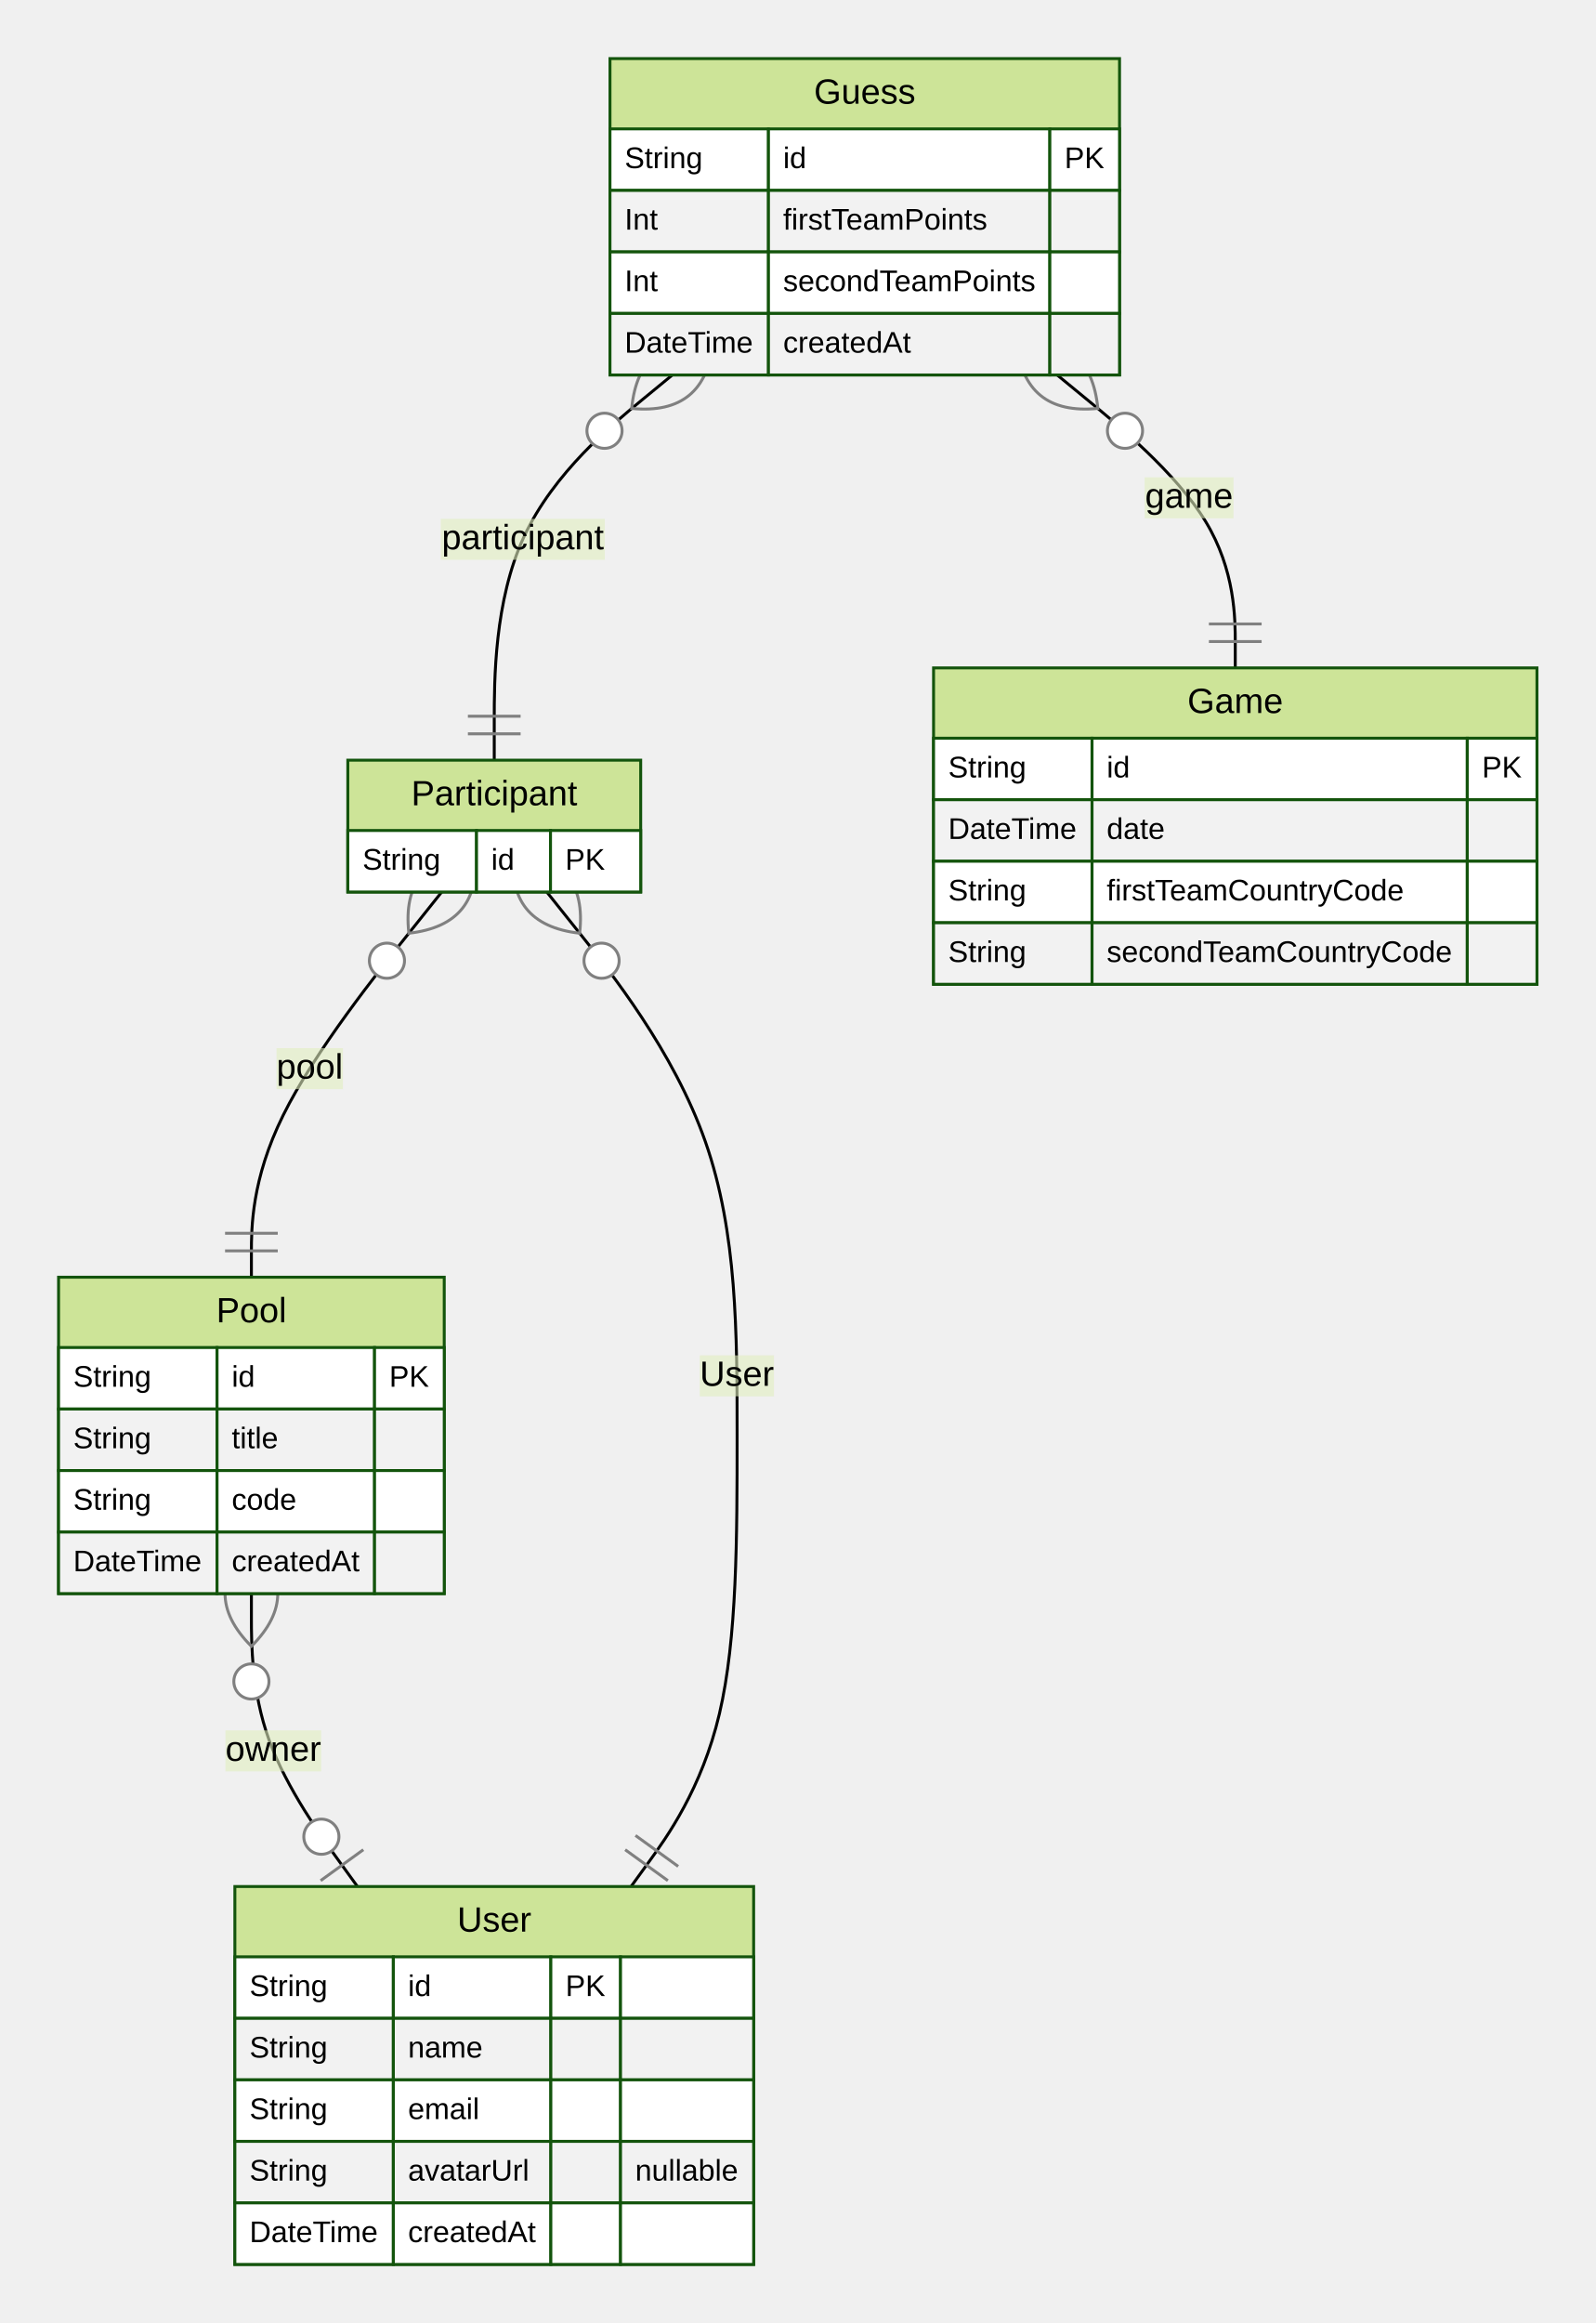
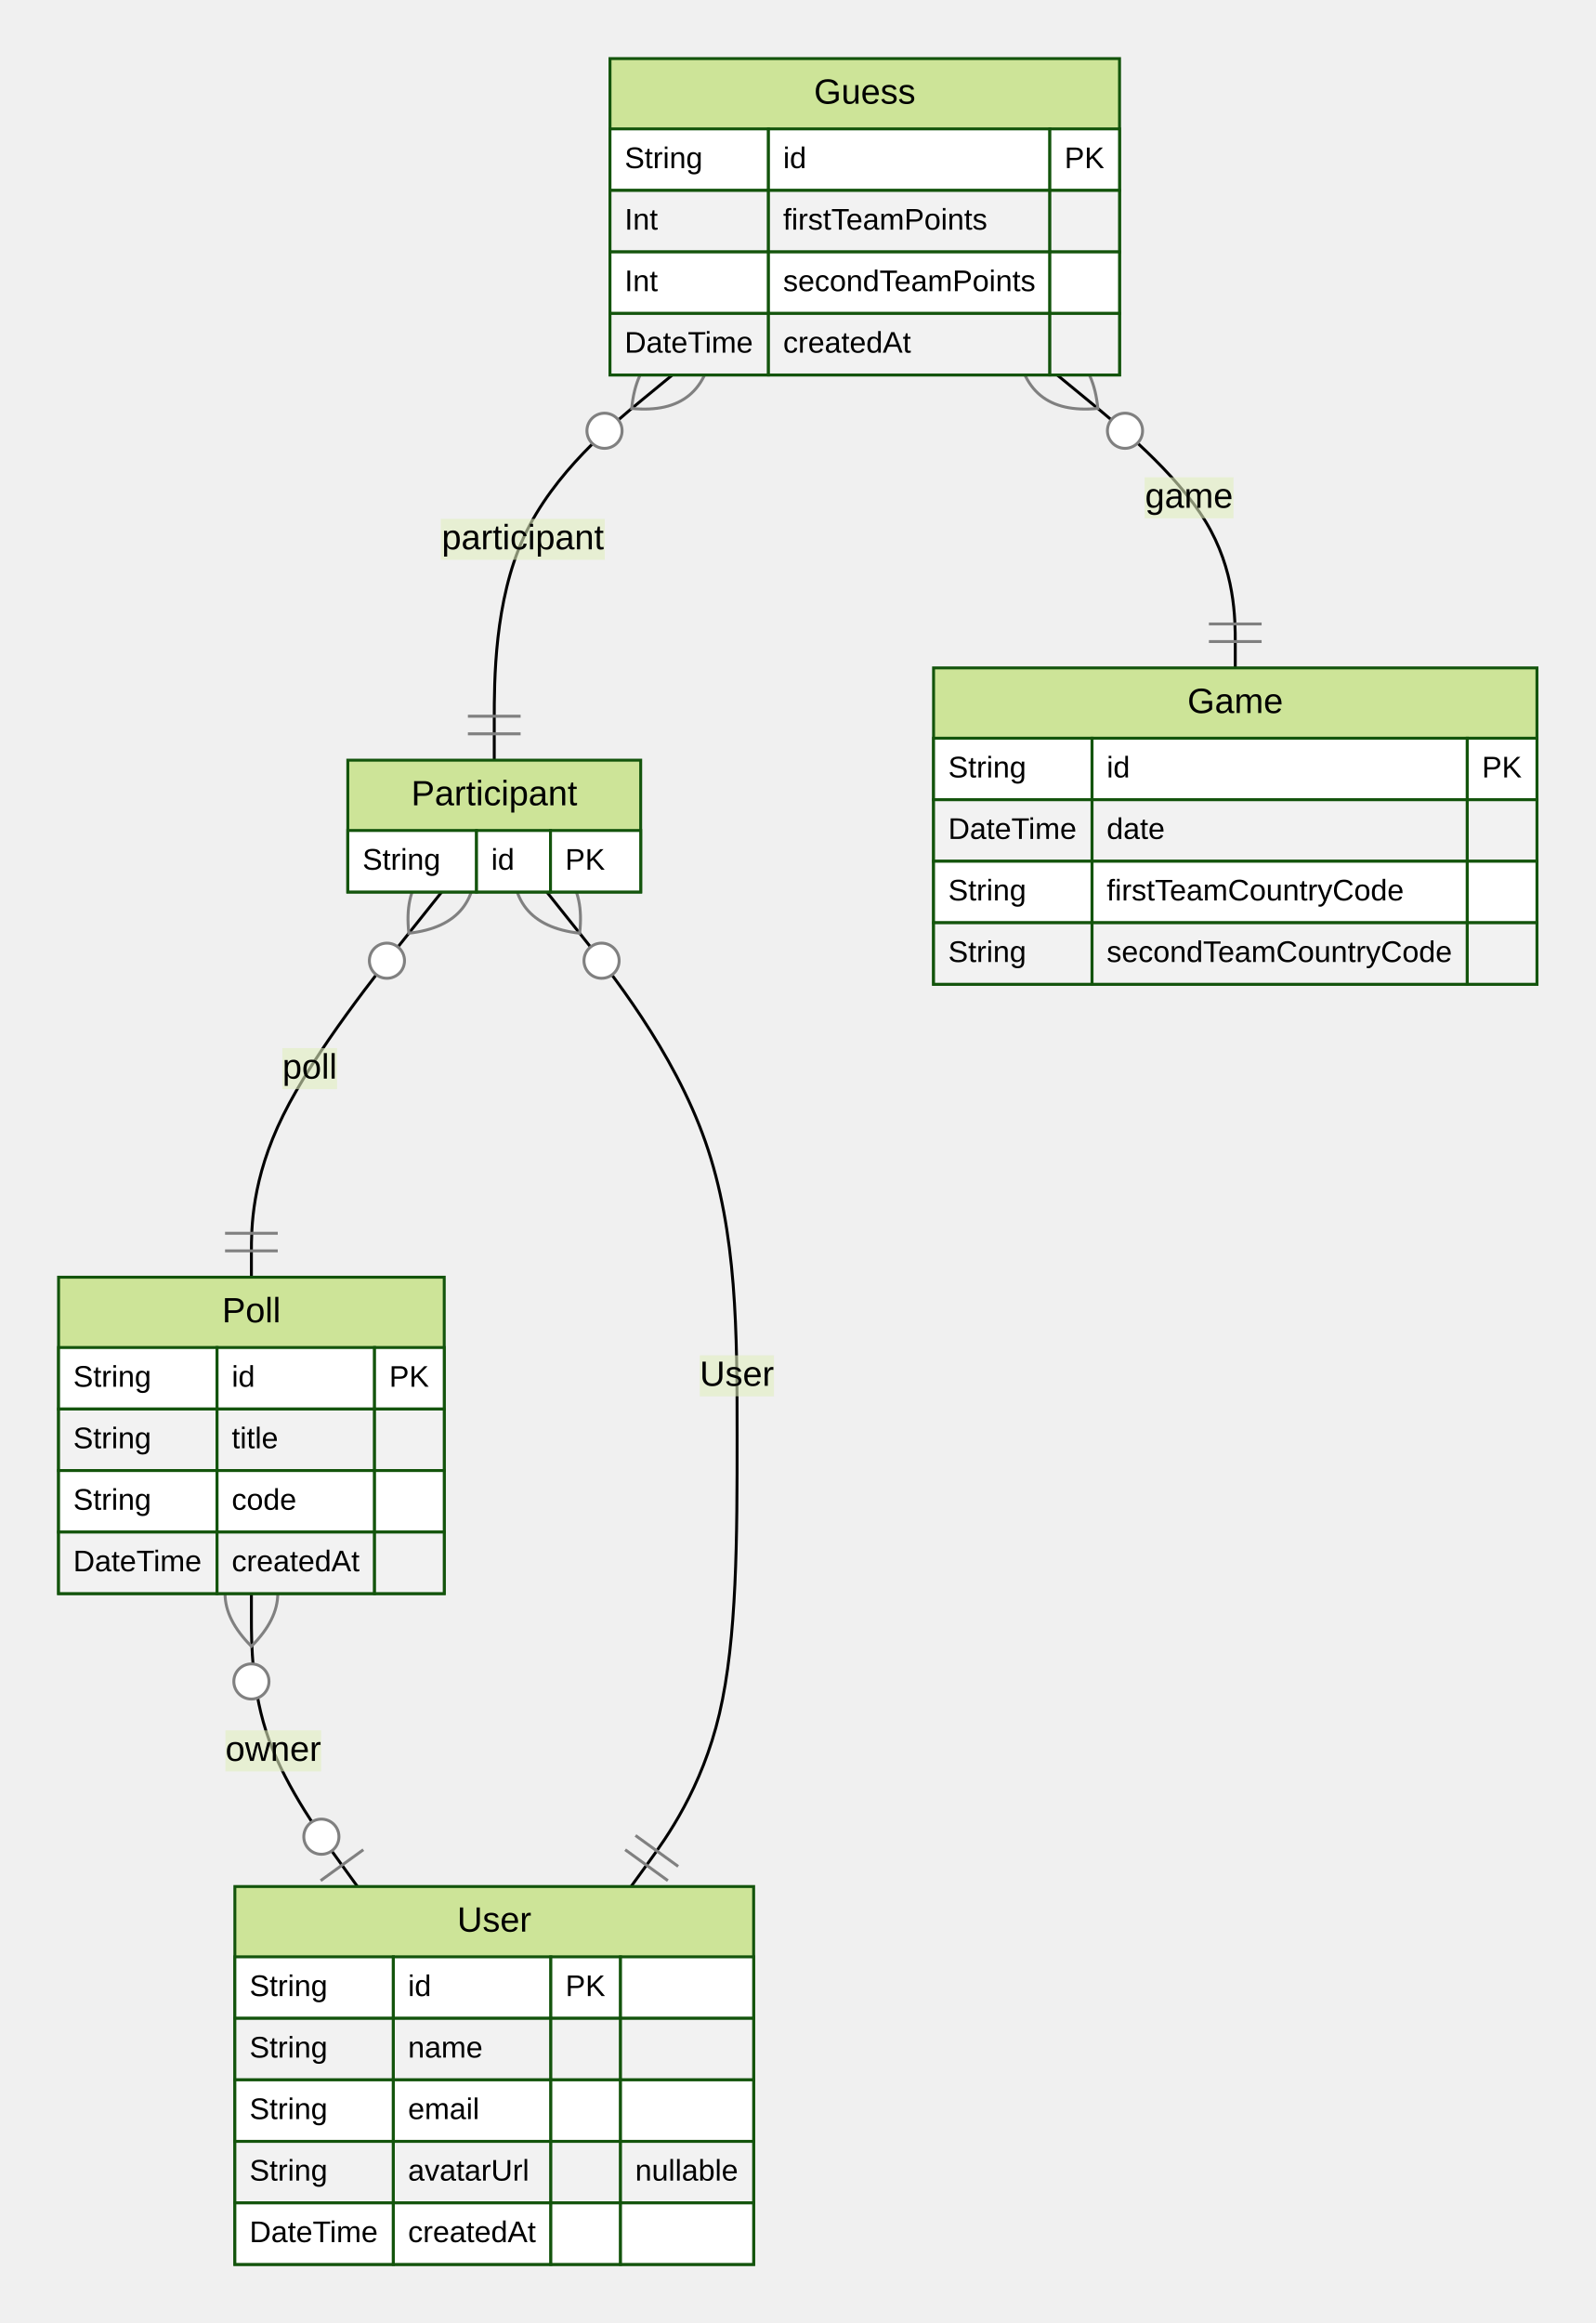
<svg xmlns="http://www.w3.org/2000/svg" aria-labelledby="chart-title-mermaid-0 chart-desc-mermaid-0" role="img" viewBox="0 0 544.791 793" style="max-width: 544.791px; background-color: white;" width="100%" id="mermaid-0">
  <style>#mermaid-0 {font-family:"trebuchet ms",verdana,arial,sans-serif;font-size:16px;fill:#000000;}#mermaid-0 .error-icon{fill:#552222;}#mermaid-0 .error-text{fill:#552222;stroke:#552222;}#mermaid-0 .edge-thickness-normal{stroke-width:2px;}#mermaid-0 .edge-thickness-thick{stroke-width:3.5px;}#mermaid-0 .edge-pattern-solid{stroke-dasharray:0;}#mermaid-0 .edge-pattern-dashed{stroke-dasharray:3;}#mermaid-0 .edge-pattern-dotted{stroke-dasharray:2;}#mermaid-0 .marker{fill:#000000;stroke:#000000;}#mermaid-0 .marker.cross{stroke:#000000;}#mermaid-0 svg{font-family:"trebuchet ms",verdana,arial,sans-serif;font-size:16px;}#mermaid-0 .entityBox{fill:#cde498;stroke:#13540c;}#mermaid-0 .attributeBoxOdd{fill:#ffffff;stroke:#13540c;}#mermaid-0 .attributeBoxEven{fill:#f2f2f2;stroke:#13540c;}#mermaid-0 .relationshipLabelBox{fill:hsl(78.158, 58.462%, 84.51%);opacity:0.7;background-color:hsl(78.158, 58.462%, 84.51%);}#mermaid-0 .relationshipLabelBox rect{opacity:0.5;}#mermaid-0 .relationshipLine{stroke:#000000;}#mermaid-0 :root{--mermaid-font-family:"trebuchet ms",verdana,arial,sans-serif;}</style>
  <g />
  <defs>
    <marker orient="auto" markerHeight="18" markerWidth="18" refY="9" refX="0" id="ONLY_ONE_START">
      <path d="M9,0 L9,18 M15,0 L15,18" fill="none" stroke="gray" />
    </marker>
  </defs>
  <defs>
    <marker orient="auto" markerHeight="18" markerWidth="18" refY="9" refX="18" id="ONLY_ONE_END">
      <path d="M3,0 L3,18 M9,0 L9,18" fill="none" stroke="gray" />
    </marker>
  </defs>
  <defs>
    <marker orient="auto" markerHeight="18" markerWidth="30" refY="9" refX="0" id="ZERO_OR_ONE_START">
      <circle r="6" cy="9" cx="21" fill="white" stroke="gray" />
      <path d="M9,0 L9,18" fill="none" stroke="gray" />
    </marker>
  </defs>
  <defs>
    <marker orient="auto" markerHeight="18" markerWidth="30" refY="9" refX="30" id="ZERO_OR_ONE_END">
      <circle r="6" cy="9" cx="9" fill="white" stroke="gray" />
      <path d="M21,0 L21,18" fill="none" stroke="gray" />
    </marker>
  </defs>
  <defs>
    <marker orient="auto" markerHeight="36" markerWidth="45" refY="18" refX="18" id="ONE_OR_MORE_START">
      <path d="M0,18 Q 18,0 36,18 Q 18,36 0,18 M42,9 L42,27" fill="none" stroke="gray" />
    </marker>
  </defs>
  <defs>
    <marker orient="auto" markerHeight="36" markerWidth="45" refY="18" refX="27" id="ONE_OR_MORE_END">
      <path d="M3,9 L3,27 M9,18 Q27,0 45,18 Q27,36 9,18" fill="none" stroke="gray" />
    </marker>
  </defs>
  <defs>
    <marker orient="auto" markerHeight="36" markerWidth="57" refY="18" refX="18" id="ZERO_OR_MORE_START">
      <circle r="6" cy="18" cx="48" fill="white" stroke="gray" />
      <path d="M0,18 Q18,0 36,18 Q18,36 0,18" fill="none" stroke="gray" />
    </marker>
  </defs>
  <defs>
    <marker orient="auto" markerHeight="36" markerWidth="57" refY="18" refX="39" id="ZERO_OR_MORE_END">
      <circle r="6" cy="18" cx="9" fill="white" stroke="gray" />
      <path d="M21,18 Q39,0 57,18 Q39,36 21,18" fill="none" stroke="gray" />
    </marker>
  </defs>
  <path marker-start="url(#ZERO_OR_MORE_START)" marker-end="url(#ZERO_OR_ONE_END)" fill="none" stroke="gray" d="M85.841,544L85.841,552.333C85.841,560.667,85.841,577.333,91.876,594C97.911,610.667,109.981,627.333,116.016,635.667L122.051,644" class="er relationshipLine" />
  <path marker-start="url(#ZERO_OR_MORE_START)" marker-end="url(#ONLY_ONE_END)" fill="none" stroke="gray" d="M186.702,304.5L197.532,318.083C208.362,331.667,230.023,358.833,240.853,389.75C251.683,420.667,251.683,455.333,251.683,490C251.683,524.667,251.683,559.333,245.648,585C239.613,610.667,227.543,627.333,221.508,635.667L215.473,644" class="er relationshipLine" />
  <path marker-start="url(#ZERO_OR_MORE_START)" marker-end="url(#ONLY_ONE_END)" fill="none" stroke="gray" d="M150.823,304.5L139.992,318.083C129.162,331.667,107.502,358.833,96.672,380.75C85.841,402.667,85.841,419.333,85.841,427.667L85.841,436" class="er relationshipLine" />
  <path marker-start="url(#ZERO_OR_MORE_START)" marker-end="url(#ONLY_ONE_END)" fill="none" stroke="gray" d="M360.956,128L371.093,136.333C381.23,144.667,401.503,161.333,411.64,178C421.777,194.667,421.777,211.333,421.777,219.667L421.777,228" class="er relationshipLine" />
  <path marker-start="url(#ZERO_OR_MORE_START)" marker-end="url(#ONLY_ONE_END)" fill="none" stroke="gray" d="M229.583,128L219.446,136.333C209.309,144.667,189.036,161.333,178.899,183.25C168.762,205.167,168.762,232.333,168.762,245.917L168.762,259.5" class="er relationshipLine" />
-   <g transform="translate(20,436 )" id="Pool">
+   <g transform="translate(20,436 )" id="Poll">
    <rect height="108" width="131.683" y="0" x="0" stroke="gray" fill-opacity="100%" fill="honeydew" class="er entityBox" />
-     <text transform="translate(65.84149,12)" style="font-family: &quot;trebuchet ms&quot;, verdana, arial, sans-serif;; font-size: 12px" text-anchor="middle" dominant-baseline="middle" y="0" x="0" id="entity-Pool" class="er entityLabel">Pool</text>
-     <rect height="21" width="54.113" y="24" x="0" stroke="gray" fill-opacity="100%" fill="honeydew" class="er attributeBoxOdd" />
-     <text transform="translate(5,34.5)" style="font-family: &quot;trebuchet ms&quot;, verdana, arial, sans-serif;; font-size: 10.2px" text-anchor="left" dominant-baseline="middle" y="0" x="0" id="entity-Pool-attr-1-type" class="er entityLabel">String</text>
+     <text transform="translate(65.84149,12)" style="font-family: &quot;trebuchet ms&quot;, verdana, arial, sans-serif;; font-size: 12px" text-anchor="middle" dominant-baseline="middle" y="0" x="0" id="entity-Poll" class="er entityLabel">Poll</text>
+     <rect height="21" width="54.113" y="24" x="0" stroke="gray" fill-opacity="100%" fill="honeydew" class="er attributeBoxOdd" />
+     <text transform="translate(5,34.5)" style="font-family: &quot;trebuchet ms&quot;, verdana, arial, sans-serif;; font-size: 10.2px" text-anchor="left" dominant-baseline="middle" y="0" x="0" id="entity-Poll-attr-1-type" class="er entityLabel">String</text>
    <rect height="21" width="53.775" y="24" x="54.113" stroke="gray" fill-opacity="100%" fill="honeydew" class="er attributeBoxOdd" />
-     <text transform="translate(59.11313,34.5)" style="font-family: &quot;trebuchet ms&quot;, verdana, arial, sans-serif;; font-size: 10.2px" text-anchor="left" dominant-baseline="middle" y="0" x="0" id="entity-Pool-attr-1-name" class="er entityLabel">id</text>
+     <text transform="translate(59.11313,34.5)" style="font-family: &quot;trebuchet ms&quot;, verdana, arial, sans-serif;; font-size: 10.2px" text-anchor="left" dominant-baseline="middle" y="0" x="0" id="entity-Poll-attr-1-name" class="er entityLabel">id</text>
    <rect height="21" width="23.795" y="24" x="107.888" stroke="gray" fill-opacity="100%" fill="honeydew" class="er attributeBoxOdd" />
-     <text transform="translate(112.888,34.5)" style="font-family: &quot;trebuchet ms&quot;, verdana, arial, sans-serif;; font-size: 10.2px" text-anchor="left" dominant-baseline="middle" y="0" x="0" id="entity-Pool-attr-1-key" class="er entityLabel">PK</text>
-     <rect height="21" width="54.113" y="45" x="0" stroke="gray" fill-opacity="100%" fill="honeydew" class="er attributeBoxEven" />
-     <text transform="translate(5,55.5)" style="font-family: &quot;trebuchet ms&quot;, verdana, arial, sans-serif;; font-size: 10.2px" text-anchor="left" dominant-baseline="middle" y="0" x="0" id="entity-Pool-attr-2-type" class="er entityLabel">String</text>
+     <text transform="translate(112.888,34.5)" style="font-family: &quot;trebuchet ms&quot;, verdana, arial, sans-serif;; font-size: 10.2px" text-anchor="left" dominant-baseline="middle" y="0" x="0" id="entity-Poll-attr-1-key" class="er entityLabel">PK</text>
+     <rect height="21" width="54.113" y="45" x="0" stroke="gray" fill-opacity="100%" fill="honeydew" class="er attributeBoxEven" />
+     <text transform="translate(5,55.5)" style="font-family: &quot;trebuchet ms&quot;, verdana, arial, sans-serif;; font-size: 10.2px" text-anchor="left" dominant-baseline="middle" y="0" x="0" id="entity-Poll-attr-2-type" class="er entityLabel">String</text>
    <rect height="21" width="53.775" y="45" x="54.113" stroke="gray" fill-opacity="100%" fill="honeydew" class="er attributeBoxEven" />
-     <text transform="translate(59.11313,55.5)" style="font-family: &quot;trebuchet ms&quot;, verdana, arial, sans-serif;; font-size: 10.2px" text-anchor="left" dominant-baseline="middle" y="0" x="0" id="entity-Pool-attr-2-name" class="er entityLabel">title</text>
+     <text transform="translate(59.11313,55.5)" style="font-family: &quot;trebuchet ms&quot;, verdana, arial, sans-serif;; font-size: 10.2px" text-anchor="left" dominant-baseline="middle" y="0" x="0" id="entity-Poll-attr-2-name" class="er entityLabel">title</text>
    <rect height="21" width="23.795" y="45" x="107.888" stroke="gray" fill-opacity="100%" fill="honeydew" class="er attributeBoxEven" />
-     <text transform="translate(112.888,55.5)" style="font-family: &quot;trebuchet ms&quot;, verdana, arial, sans-serif;; font-size: 10.2px" text-anchor="left" dominant-baseline="middle" y="0" x="0" id="entity-Pool-attr-2-key" class="er entityLabel" />
-     <rect height="21" width="54.113" y="66" x="0" stroke="gray" fill-opacity="100%" fill="honeydew" class="er attributeBoxOdd" />
-     <text transform="translate(5,76.5)" style="font-family: &quot;trebuchet ms&quot;, verdana, arial, sans-serif;; font-size: 10.2px" text-anchor="left" dominant-baseline="middle" y="0" x="0" id="entity-Pool-attr-3-type" class="er entityLabel">String</text>
+     <text transform="translate(112.888,55.5)" style="font-family: &quot;trebuchet ms&quot;, verdana, arial, sans-serif;; font-size: 10.2px" text-anchor="left" dominant-baseline="middle" y="0" x="0" id="entity-Poll-attr-2-key" class="er entityLabel" />
+     <rect height="21" width="54.113" y="66" x="0" stroke="gray" fill-opacity="100%" fill="honeydew" class="er attributeBoxOdd" />
+     <text transform="translate(5,76.5)" style="font-family: &quot;trebuchet ms&quot;, verdana, arial, sans-serif;; font-size: 10.2px" text-anchor="left" dominant-baseline="middle" y="0" x="0" id="entity-Poll-attr-3-type" class="er entityLabel">String</text>
    <rect height="21" width="53.775" y="66" x="54.113" stroke="gray" fill-opacity="100%" fill="honeydew" class="er attributeBoxOdd" />
-     <text transform="translate(59.11313,76.5)" style="font-family: &quot;trebuchet ms&quot;, verdana, arial, sans-serif;; font-size: 10.2px" text-anchor="left" dominant-baseline="middle" y="0" x="0" id="entity-Pool-attr-3-name" class="er entityLabel">code</text>
+     <text transform="translate(59.11313,76.5)" style="font-family: &quot;trebuchet ms&quot;, verdana, arial, sans-serif;; font-size: 10.2px" text-anchor="left" dominant-baseline="middle" y="0" x="0" id="entity-Poll-attr-3-name" class="er entityLabel">code</text>
    <rect height="21" width="23.795" y="66" x="107.888" stroke="gray" fill-opacity="100%" fill="honeydew" class="er attributeBoxOdd" />
-     <text transform="translate(112.888,76.5)" style="font-family: &quot;trebuchet ms&quot;, verdana, arial, sans-serif;; font-size: 10.2px" text-anchor="left" dominant-baseline="middle" y="0" x="0" id="entity-Pool-attr-3-key" class="er entityLabel" />
-     <rect height="21" width="54.113" y="87" x="0" stroke="gray" fill-opacity="100%" fill="honeydew" class="er attributeBoxEven" />
-     <text transform="translate(5,97.5)" style="font-family: &quot;trebuchet ms&quot;, verdana, arial, sans-serif;; font-size: 10.2px" text-anchor="left" dominant-baseline="middle" y="0" x="0" id="entity-Pool-attr-4-type" class="er entityLabel">DateTime</text>
+     <text transform="translate(112.888,76.5)" style="font-family: &quot;trebuchet ms&quot;, verdana, arial, sans-serif;; font-size: 10.2px" text-anchor="left" dominant-baseline="middle" y="0" x="0" id="entity-Poll-attr-3-key" class="er entityLabel" />
+     <rect height="21" width="54.113" y="87" x="0" stroke="gray" fill-opacity="100%" fill="honeydew" class="er attributeBoxEven" />
+     <text transform="translate(5,97.5)" style="font-family: &quot;trebuchet ms&quot;, verdana, arial, sans-serif;; font-size: 10.2px" text-anchor="left" dominant-baseline="middle" y="0" x="0" id="entity-Poll-attr-4-type" class="er entityLabel">DateTime</text>
    <rect height="21" width="53.775" y="87" x="54.113" stroke="gray" fill-opacity="100%" fill="honeydew" class="er attributeBoxEven" />
-     <text transform="translate(59.11313,97.5)" style="font-family: &quot;trebuchet ms&quot;, verdana, arial, sans-serif;; font-size: 10.2px" text-anchor="left" dominant-baseline="middle" y="0" x="0" id="entity-Pool-attr-4-name" class="er entityLabel">createdAt</text>
+     <text transform="translate(59.11313,97.5)" style="font-family: &quot;trebuchet ms&quot;, verdana, arial, sans-serif;; font-size: 10.2px" text-anchor="left" dominant-baseline="middle" y="0" x="0" id="entity-Poll-attr-4-name" class="er entityLabel">createdAt</text>
    <rect height="21" width="23.795" y="87" x="107.888" stroke="gray" fill-opacity="100%" fill="honeydew" class="er attributeBoxEven" />
-     <text transform="translate(112.888,97.5)" style="font-family: &quot;trebuchet ms&quot;, verdana, arial, sans-serif;; font-size: 10.2px" text-anchor="left" dominant-baseline="middle" y="0" x="0" id="entity-Pool-attr-4-key" class="er entityLabel" />
+     <text transform="translate(112.888,97.5)" style="font-family: &quot;trebuchet ms&quot;, verdana, arial, sans-serif;; font-size: 10.2px" text-anchor="left" dominant-baseline="middle" y="0" x="0" id="entity-Poll-attr-4-key" class="er entityLabel" />
  </g>
  <g transform="translate(118.7622,259.5 )" id="Participant">
    <rect height="45" width="100" y="0" x="0" stroke="gray" fill-opacity="100%" fill="honeydew" class="er entityBox" />
    <text transform="translate(50,12)" style="font-family: &quot;trebuchet ms&quot;, verdana, arial, sans-serif;; font-size: 12px" text-anchor="middle" dominant-baseline="middle" y="0" x="0" id="entity-Participant" class="er entityLabel">Participant</text>
    <rect height="21" width="43.945" y="24" x="0" stroke="gray" fill-opacity="100%" fill="honeydew" class="er attributeBoxOdd" />
    <text transform="translate(5,34.5)" style="font-family: &quot;trebuchet ms&quot;, verdana, arial, sans-serif;; font-size: 10.2px" text-anchor="left" dominant-baseline="middle" y="0" x="0" id="entity-Participant-attr-1-type" class="er entityLabel">String</text>
    <rect height="21" width="25.262" y="24" x="43.945" stroke="gray" fill-opacity="100%" fill="honeydew" class="er attributeBoxOdd" />
    <text transform="translate(48.94526,34.5)" style="font-family: &quot;trebuchet ms&quot;, verdana, arial, sans-serif;; font-size: 10.2px" text-anchor="left" dominant-baseline="middle" y="0" x="0" id="entity-Participant-attr-1-name" class="er entityLabel">id</text>
    <rect height="21" width="30.793" y="24" x="69.207" stroke="gray" fill-opacity="100%" fill="honeydew" class="er attributeBoxOdd" />
    <text transform="translate(74.20681,34.5)" style="font-family: &quot;trebuchet ms&quot;, verdana, arial, sans-serif;; font-size: 10.2px" text-anchor="left" dominant-baseline="middle" y="0" x="0" id="entity-Participant-attr-1-key" class="er entityLabel">PK</text>
  </g>
  <g transform="translate(80.19414,644 )" id="User">
    <rect height="129" width="177.136" y="0" x="0" stroke="gray" fill-opacity="100%" fill="honeydew" class="er entityBox" />
    <text transform="translate(88.5681,12)" style="font-family: &quot;trebuchet ms&quot;, verdana, arial, sans-serif;; font-size: 12px" text-anchor="middle" dominant-baseline="middle" y="0" x="0" id="entity-User" class="er entityLabel">User</text>
    <rect height="21" width="54.113" y="24" x="0" stroke="gray" fill-opacity="100%" fill="honeydew" class="er attributeBoxOdd" />
    <text transform="translate(5,34.5)" style="font-family: &quot;trebuchet ms&quot;, verdana, arial, sans-serif;; font-size: 10.2px" text-anchor="left" dominant-baseline="middle" y="0" x="0" id="entity-User-attr-1-type" class="er entityLabel">String</text>
    <rect height="21" width="53.775" y="24" x="54.113" stroke="gray" fill-opacity="100%" fill="honeydew" class="er attributeBoxOdd" />
    <text transform="translate(59.11313,34.5)" style="font-family: &quot;trebuchet ms&quot;, verdana, arial, sans-serif;; font-size: 10.2px" text-anchor="left" dominant-baseline="middle" y="0" x="0" id="entity-User-attr-1-name" class="er entityLabel">id</text>
    <rect height="21" width="23.795" y="24" x="107.888" stroke="gray" fill-opacity="100%" fill="honeydew" class="er attributeBoxOdd" />
    <text transform="translate(112.888,34.5)" style="font-family: &quot;trebuchet ms&quot;, verdana, arial, sans-serif;; font-size: 10.2px" text-anchor="left" dominant-baseline="middle" y="0" x="0" id="entity-User-attr-1-key" class="er entityLabel">PK</text>
    <rect height="21" width="45.453" y="24" x="131.683" stroke="gray" fill-opacity="100%" fill="honeydew" class="er attributeBoxOdd" />
    <text transform="translate(136.683,34.5)" style="font-family: &quot;trebuchet ms&quot;, verdana, arial, sans-serif;; font-size: 10.2px" text-anchor="left" dominant-baseline="middle" y="0" x="0" id="entity-User-attr-1-comment" class="er entityLabel" />
    <rect height="21" width="54.113" y="45" x="0" stroke="gray" fill-opacity="100%" fill="honeydew" class="er attributeBoxEven" />
    <text transform="translate(5,55.5)" style="font-family: &quot;trebuchet ms&quot;, verdana, arial, sans-serif;; font-size: 10.2px" text-anchor="left" dominant-baseline="middle" y="0" x="0" id="entity-User-attr-2-type" class="er entityLabel">String</text>
    <rect height="21" width="53.775" y="45" x="54.113" stroke="gray" fill-opacity="100%" fill="honeydew" class="er attributeBoxEven" />
    <text transform="translate(59.11313,55.5)" style="font-family: &quot;trebuchet ms&quot;, verdana, arial, sans-serif;; font-size: 10.2px" text-anchor="left" dominant-baseline="middle" y="0" x="0" id="entity-User-attr-2-name" class="er entityLabel">name</text>
    <rect height="21" width="23.795" y="45" x="107.888" stroke="gray" fill-opacity="100%" fill="honeydew" class="er attributeBoxEven" />
    <text transform="translate(112.888,55.5)" style="font-family: &quot;trebuchet ms&quot;, verdana, arial, sans-serif;; font-size: 10.2px" text-anchor="left" dominant-baseline="middle" y="0" x="0" id="entity-User-attr-2-key" class="er entityLabel" />
    <rect height="21" width="45.453" y="45" x="131.683" stroke="gray" fill-opacity="100%" fill="honeydew" class="er attributeBoxEven" />
    <text transform="translate(136.683,55.5)" style="font-family: &quot;trebuchet ms&quot;, verdana, arial, sans-serif;; font-size: 10.2px" text-anchor="left" dominant-baseline="middle" y="0" x="0" id="entity-User-attr-2-comment" class="er entityLabel" />
    <rect height="21" width="54.113" y="66" x="0" stroke="gray" fill-opacity="100%" fill="honeydew" class="er attributeBoxOdd" />
    <text transform="translate(5,76.5)" style="font-family: &quot;trebuchet ms&quot;, verdana, arial, sans-serif;; font-size: 10.2px" text-anchor="left" dominant-baseline="middle" y="0" x="0" id="entity-User-attr-3-type" class="er entityLabel">String</text>
    <rect height="21" width="53.775" y="66" x="54.113" stroke="gray" fill-opacity="100%" fill="honeydew" class="er attributeBoxOdd" />
    <text transform="translate(59.11313,76.5)" style="font-family: &quot;trebuchet ms&quot;, verdana, arial, sans-serif;; font-size: 10.2px" text-anchor="left" dominant-baseline="middle" y="0" x="0" id="entity-User-attr-3-name" class="er entityLabel">email</text>
    <rect height="21" width="23.795" y="66" x="107.888" stroke="gray" fill-opacity="100%" fill="honeydew" class="er attributeBoxOdd" />
    <text transform="translate(112.888,76.5)" style="font-family: &quot;trebuchet ms&quot;, verdana, arial, sans-serif;; font-size: 10.2px" text-anchor="left" dominant-baseline="middle" y="0" x="0" id="entity-User-attr-3-key" class="er entityLabel" />
    <rect height="21" width="45.453" y="66" x="131.683" stroke="gray" fill-opacity="100%" fill="honeydew" class="er attributeBoxOdd" />
    <text transform="translate(136.683,76.5)" style="font-family: &quot;trebuchet ms&quot;, verdana, arial, sans-serif;; font-size: 10.2px" text-anchor="left" dominant-baseline="middle" y="0" x="0" id="entity-User-attr-3-comment" class="er entityLabel" />
    <rect height="21" width="54.113" y="87" x="0" stroke="gray" fill-opacity="100%" fill="honeydew" class="er attributeBoxEven" />
    <text transform="translate(5,97.5)" style="font-family: &quot;trebuchet ms&quot;, verdana, arial, sans-serif;; font-size: 10.2px" text-anchor="left" dominant-baseline="middle" y="0" x="0" id="entity-User-attr-4-type" class="er entityLabel">String</text>
    <rect height="21" width="53.775" y="87" x="54.113" stroke="gray" fill-opacity="100%" fill="honeydew" class="er attributeBoxEven" />
    <text transform="translate(59.11313,97.5)" style="font-family: &quot;trebuchet ms&quot;, verdana, arial, sans-serif;; font-size: 10.2px" text-anchor="left" dominant-baseline="middle" y="0" x="0" id="entity-User-attr-4-name" class="er entityLabel">avatarUrl</text>
    <rect height="21" width="23.795" y="87" x="107.888" stroke="gray" fill-opacity="100%" fill="honeydew" class="er attributeBoxEven" />
    <text transform="translate(112.888,97.5)" style="font-family: &quot;trebuchet ms&quot;, verdana, arial, sans-serif;; font-size: 10.2px" text-anchor="left" dominant-baseline="middle" y="0" x="0" id="entity-User-attr-4-key" class="er entityLabel" />
    <rect height="21" width="45.453" y="87" x="131.683" stroke="gray" fill-opacity="100%" fill="honeydew" class="er attributeBoxEven" />
    <text transform="translate(136.683,97.5)" style="font-family: &quot;trebuchet ms&quot;, verdana, arial, sans-serif;; font-size: 10.2px" text-anchor="left" dominant-baseline="middle" y="0" x="0" id="entity-User-attr-4-comment" class="er entityLabel">nullable</text>
    <rect height="21" width="54.113" y="108" x="0" stroke="gray" fill-opacity="100%" fill="honeydew" class="er attributeBoxOdd" />
    <text transform="translate(5,118.5)" style="font-family: &quot;trebuchet ms&quot;, verdana, arial, sans-serif;; font-size: 10.2px" text-anchor="left" dominant-baseline="middle" y="0" x="0" id="entity-User-attr-5-type" class="er entityLabel">DateTime</text>
    <rect height="21" width="53.775" y="108" x="54.113" stroke="gray" fill-opacity="100%" fill="honeydew" class="er attributeBoxOdd" />
    <text transform="translate(59.11313,118.5)" style="font-family: &quot;trebuchet ms&quot;, verdana, arial, sans-serif;; font-size: 10.2px" text-anchor="left" dominant-baseline="middle" y="0" x="0" id="entity-User-attr-5-name" class="er entityLabel">createdAt</text>
    <rect height="21" width="23.795" y="108" x="107.888" stroke="gray" fill-opacity="100%" fill="honeydew" class="er attributeBoxOdd" />
    <text transform="translate(112.888,118.5)" style="font-family: &quot;trebuchet ms&quot;, verdana, arial, sans-serif;; font-size: 10.2px" text-anchor="left" dominant-baseline="middle" y="0" x="0" id="entity-User-attr-5-key" class="er entityLabel" />
    <rect height="21" width="45.453" y="108" x="131.683" stroke="gray" fill-opacity="100%" fill="honeydew" class="er attributeBoxOdd" />
    <text transform="translate(136.683,118.5)" style="font-family: &quot;trebuchet ms&quot;, verdana, arial, sans-serif;; font-size: 10.2px" text-anchor="left" dominant-baseline="middle" y="0" x="0" id="entity-User-attr-5-comment" class="er entityLabel" />
  </g>
  <g transform="translate(318.7622,228 )" id="Game">
    <rect height="108" width="206.029" y="0" x="0" stroke="gray" fill-opacity="100%" fill="honeydew" class="er entityBox" />
    <text transform="translate(103.0145,12)" style="font-family: &quot;trebuchet ms&quot;, verdana, arial, sans-serif;; font-size: 12px" text-anchor="middle" dominant-baseline="middle" y="0" x="0" id="entity-Game" class="er entityLabel">Game</text>
    <rect height="21" width="54.113" y="24" x="0" stroke="gray" fill-opacity="100%" fill="honeydew" class="er attributeBoxOdd" />
    <text transform="translate(5,34.5)" style="font-family: &quot;trebuchet ms&quot;, verdana, arial, sans-serif;; font-size: 10.2px" text-anchor="left" dominant-baseline="middle" y="0" x="0" id="entity-Game-attr-1-type" class="er entityLabel">String</text>
    <rect height="21" width="128.121" y="24" x="54.113" stroke="gray" fill-opacity="100%" fill="honeydew" class="er attributeBoxOdd" />
    <text transform="translate(59.11313,34.5)" style="font-family: &quot;trebuchet ms&quot;, verdana, arial, sans-serif;; font-size: 10.2px" text-anchor="left" dominant-baseline="middle" y="0" x="0" id="entity-Game-attr-1-name" class="er entityLabel">id</text>
    <rect height="21" width="23.795" y="24" x="182.234" stroke="gray" fill-opacity="100%" fill="honeydew" class="er attributeBoxOdd" />
    <text transform="translate(187.2339,34.5)" style="font-family: &quot;trebuchet ms&quot;, verdana, arial, sans-serif;; font-size: 10.2px" text-anchor="left" dominant-baseline="middle" y="0" x="0" id="entity-Game-attr-1-key" class="er entityLabel">PK</text>
    <rect height="21" width="54.113" y="45" x="0" stroke="gray" fill-opacity="100%" fill="honeydew" class="er attributeBoxEven" />
    <text transform="translate(5,55.5)" style="font-family: &quot;trebuchet ms&quot;, verdana, arial, sans-serif;; font-size: 10.2px" text-anchor="left" dominant-baseline="middle" y="0" x="0" id="entity-Game-attr-2-type" class="er entityLabel">DateTime</text>
    <rect height="21" width="128.121" y="45" x="54.113" stroke="gray" fill-opacity="100%" fill="honeydew" class="er attributeBoxEven" />
    <text transform="translate(59.11313,55.5)" style="font-family: &quot;trebuchet ms&quot;, verdana, arial, sans-serif;; font-size: 10.2px" text-anchor="left" dominant-baseline="middle" y="0" x="0" id="entity-Game-attr-2-name" class="er entityLabel">date</text>
    <rect height="21" width="23.795" y="45" x="182.234" stroke="gray" fill-opacity="100%" fill="honeydew" class="er attributeBoxEven" />
    <text transform="translate(187.2339,55.5)" style="font-family: &quot;trebuchet ms&quot;, verdana, arial, sans-serif;; font-size: 10.2px" text-anchor="left" dominant-baseline="middle" y="0" x="0" id="entity-Game-attr-2-key" class="er entityLabel" />
    <rect height="21" width="54.113" y="66" x="0" stroke="gray" fill-opacity="100%" fill="honeydew" class="er attributeBoxOdd" />
    <text transform="translate(5,76.5)" style="font-family: &quot;trebuchet ms&quot;, verdana, arial, sans-serif;; font-size: 10.2px" text-anchor="left" dominant-baseline="middle" y="0" x="0" id="entity-Game-attr-3-type" class="er entityLabel">String</text>
    <rect height="21" width="128.121" y="66" x="54.113" stroke="gray" fill-opacity="100%" fill="honeydew" class="er attributeBoxOdd" />
    <text transform="translate(59.11313,76.5)" style="font-family: &quot;trebuchet ms&quot;, verdana, arial, sans-serif;; font-size: 10.2px" text-anchor="left" dominant-baseline="middle" y="0" x="0" id="entity-Game-attr-3-name" class="er entityLabel">firstTeamCountryCode</text>
    <rect height="21" width="23.795" y="66" x="182.234" stroke="gray" fill-opacity="100%" fill="honeydew" class="er attributeBoxOdd" />
    <text transform="translate(187.2339,76.5)" style="font-family: &quot;trebuchet ms&quot;, verdana, arial, sans-serif;; font-size: 10.2px" text-anchor="left" dominant-baseline="middle" y="0" x="0" id="entity-Game-attr-3-key" class="er entityLabel" />
    <rect height="21" width="54.113" y="87" x="0" stroke="gray" fill-opacity="100%" fill="honeydew" class="er attributeBoxEven" />
    <text transform="translate(5,97.5)" style="font-family: &quot;trebuchet ms&quot;, verdana, arial, sans-serif;; font-size: 10.2px" text-anchor="left" dominant-baseline="middle" y="0" x="0" id="entity-Game-attr-4-type" class="er entityLabel">String</text>
    <rect height="21" width="128.121" y="87" x="54.113" stroke="gray" fill-opacity="100%" fill="honeydew" class="er attributeBoxEven" />
    <text transform="translate(59.11313,97.5)" style="font-family: &quot;trebuchet ms&quot;, verdana, arial, sans-serif;; font-size: 10.2px" text-anchor="left" dominant-baseline="middle" y="0" x="0" id="entity-Game-attr-4-name" class="er entityLabel">secondTeamCountryCode</text>
    <rect height="21" width="23.795" y="87" x="182.234" stroke="gray" fill-opacity="100%" fill="honeydew" class="er attributeBoxEven" />
    <text transform="translate(187.2339,97.5)" style="font-family: &quot;trebuchet ms&quot;, verdana, arial, sans-serif;; font-size: 10.2px" text-anchor="left" dominant-baseline="middle" y="0" x="0" id="entity-Game-attr-4-key" class="er entityLabel" />
  </g>
  <g transform="translate(208.2763,20 )" id="Guess">
    <rect height="108" width="173.986" y="0" x="0" stroke="gray" fill-opacity="100%" fill="honeydew" class="er entityBox" />
    <text transform="translate(86.99312,12)" style="font-family: &quot;trebuchet ms&quot;, verdana, arial, sans-serif;; font-size: 12px" text-anchor="middle" dominant-baseline="middle" y="0" x="0" id="entity-Guess" class="er entityLabel">Guess</text>
    <rect height="21" width="54.113" y="24" x="0" stroke="gray" fill-opacity="100%" fill="honeydew" class="er attributeBoxOdd" />
    <text transform="translate(5,34.5)" style="font-family: &quot;trebuchet ms&quot;, verdana, arial, sans-serif;; font-size: 10.2px" text-anchor="left" dominant-baseline="middle" y="0" x="0" id="entity-Guess-attr-1-type" class="er entityLabel">String</text>
    <rect height="21" width="96.078" y="24" x="54.113" stroke="gray" fill-opacity="100%" fill="honeydew" class="er attributeBoxOdd" />
    <text transform="translate(59.11313,34.5)" style="font-family: &quot;trebuchet ms&quot;, verdana, arial, sans-serif;; font-size: 10.2px" text-anchor="left" dominant-baseline="middle" y="0" x="0" id="entity-Guess-attr-1-name" class="er entityLabel">id</text>
    <rect height="21" width="23.795" y="24" x="150.191" stroke="gray" fill-opacity="100%" fill="honeydew" class="er attributeBoxOdd" />
    <text transform="translate(155.1913,34.5)" style="font-family: &quot;trebuchet ms&quot;, verdana, arial, sans-serif;; font-size: 10.2px" text-anchor="left" dominant-baseline="middle" y="0" x="0" id="entity-Guess-attr-1-key" class="er entityLabel">PK</text>
    <rect height="21" width="54.113" y="45" x="0" stroke="gray" fill-opacity="100%" fill="honeydew" class="er attributeBoxEven" />
    <text transform="translate(5,55.5)" style="font-family: &quot;trebuchet ms&quot;, verdana, arial, sans-serif;; font-size: 10.2px" text-anchor="left" dominant-baseline="middle" y="0" x="0" id="entity-Guess-attr-2-type" class="er entityLabel">Int</text>
    <rect height="21" width="96.078" y="45" x="54.113" stroke="gray" fill-opacity="100%" fill="honeydew" class="er attributeBoxEven" />
    <text transform="translate(59.11313,55.5)" style="font-family: &quot;trebuchet ms&quot;, verdana, arial, sans-serif;; font-size: 10.2px" text-anchor="left" dominant-baseline="middle" y="0" x="0" id="entity-Guess-attr-2-name" class="er entityLabel">firstTeamPoints</text>
    <rect height="21" width="23.795" y="45" x="150.191" stroke="gray" fill-opacity="100%" fill="honeydew" class="er attributeBoxEven" />
    <text transform="translate(155.1913,55.5)" style="font-family: &quot;trebuchet ms&quot;, verdana, arial, sans-serif;; font-size: 10.2px" text-anchor="left" dominant-baseline="middle" y="0" x="0" id="entity-Guess-attr-2-key" class="er entityLabel" />
    <rect height="21" width="54.113" y="66" x="0" stroke="gray" fill-opacity="100%" fill="honeydew" class="er attributeBoxOdd" />
    <text transform="translate(5,76.5)" style="font-family: &quot;trebuchet ms&quot;, verdana, arial, sans-serif;; font-size: 10.2px" text-anchor="left" dominant-baseline="middle" y="0" x="0" id="entity-Guess-attr-3-type" class="er entityLabel">Int</text>
    <rect height="21" width="96.078" y="66" x="54.113" stroke="gray" fill-opacity="100%" fill="honeydew" class="er attributeBoxOdd" />
    <text transform="translate(59.11313,76.5)" style="font-family: &quot;trebuchet ms&quot;, verdana, arial, sans-serif;; font-size: 10.2px" text-anchor="left" dominant-baseline="middle" y="0" x="0" id="entity-Guess-attr-3-name" class="er entityLabel">secondTeamPoints</text>
    <rect height="21" width="23.795" y="66" x="150.191" stroke="gray" fill-opacity="100%" fill="honeydew" class="er attributeBoxOdd" />
    <text transform="translate(155.1913,76.5)" style="font-family: &quot;trebuchet ms&quot;, verdana, arial, sans-serif;; font-size: 10.2px" text-anchor="left" dominant-baseline="middle" y="0" x="0" id="entity-Guess-attr-3-key" class="er entityLabel" />
    <rect height="21" width="54.113" y="87" x="0" stroke="gray" fill-opacity="100%" fill="honeydew" class="er attributeBoxEven" />
    <text transform="translate(5,97.5)" style="font-family: &quot;trebuchet ms&quot;, verdana, arial, sans-serif;; font-size: 10.2px" text-anchor="left" dominant-baseline="middle" y="0" x="0" id="entity-Guess-attr-4-type" class="er entityLabel">DateTime</text>
    <rect height="21" width="96.078" y="87" x="54.113" stroke="gray" fill-opacity="100%" fill="honeydew" class="er attributeBoxEven" />
    <text transform="translate(59.11313,97.5)" style="font-family: &quot;trebuchet ms&quot;, verdana, arial, sans-serif;; font-size: 10.2px" text-anchor="left" dominant-baseline="middle" y="0" x="0" id="entity-Guess-attr-4-name" class="er entityLabel">createdAt</text>
    <rect height="21" width="23.795" y="87" x="150.191" stroke="gray" fill-opacity="100%" fill="honeydew" class="er attributeBoxEven" />
    <text transform="translate(155.1913,97.5)" style="font-family: &quot;trebuchet ms&quot;, verdana, arial, sans-serif;; font-size: 10.2px" text-anchor="left" dominant-baseline="middle" y="0" x="0" id="entity-Guess-attr-4-key" class="er entityLabel" />
  </g>
  <rect fill-opacity="85%" fill="white" height="14" width="32.688" y="590.7" x="76.968" class="er relationshipLabelBox" />
  <text style="font-family: &quot;trebuchet ms&quot;, verdana, arial, sans-serif;; font-size: 12px" dominant-baseline="middle" text-anchor="middle" y="597.7" x="93.312" id="rel1" class="er relationshipLabel">owner</text>
  <rect fill-opacity="85%" fill="white" height="14" width="25.344" y="462.676" x="238.93" class="er relationshipLabelBox" />
  <text style="font-family: &quot;trebuchet ms&quot;, verdana, arial, sans-serif;; font-size: 12px" dominant-baseline="middle" text-anchor="middle" y="469.676" x="251.601" id="rel2" class="er relationshipLabel">User</text>
-   <rect fill-opacity="85%" fill="white" height="14" width="22.688" y="357.795" x="94.4" class="er relationshipLabelBox" />
-   <text style="font-family: &quot;trebuchet ms&quot;, verdana, arial, sans-serif;; font-size: 12px" dominant-baseline="middle" text-anchor="middle" y="364.795" x="105.744" id="rel3" class="er relationshipLabel">pool</text>
+   <rect fill-opacity="85%" fill="white" height="14" width="18.688" y="357.795" x="96.4" class="er relationshipLabelBox" />
+   <text style="font-family: &quot;trebuchet ms&quot;, verdana, arial, sans-serif;; font-size: 12px" dominant-baseline="middle" text-anchor="middle" y="364.795" x="105.744" id="rel3" class="er relationshipLabel">poll</text>
  <rect fill-opacity="85%" fill="white" height="14" width="30.344" y="162.93" x="390.825" class="er relationshipLabelBox" />
  <text style="font-family: &quot;trebuchet ms&quot;, verdana, arial, sans-serif;; font-size: 12px" dominant-baseline="middle" text-anchor="middle" y="169.93" x="405.997" id="rel4" class="er relationshipLabel">game</text>
  <rect fill-opacity="85%" fill="white" height="14" width="56.031" y="177.114" x="150.49" class="er relationshipLabelBox" />
  <text style="font-family: &quot;trebuchet ms&quot;, verdana, arial, sans-serif;; font-size: 12px" dominant-baseline="middle" text-anchor="middle" y="184.114" x="178.506" id="rel5" class="er relationshipLabel">participant</text>
</svg>
